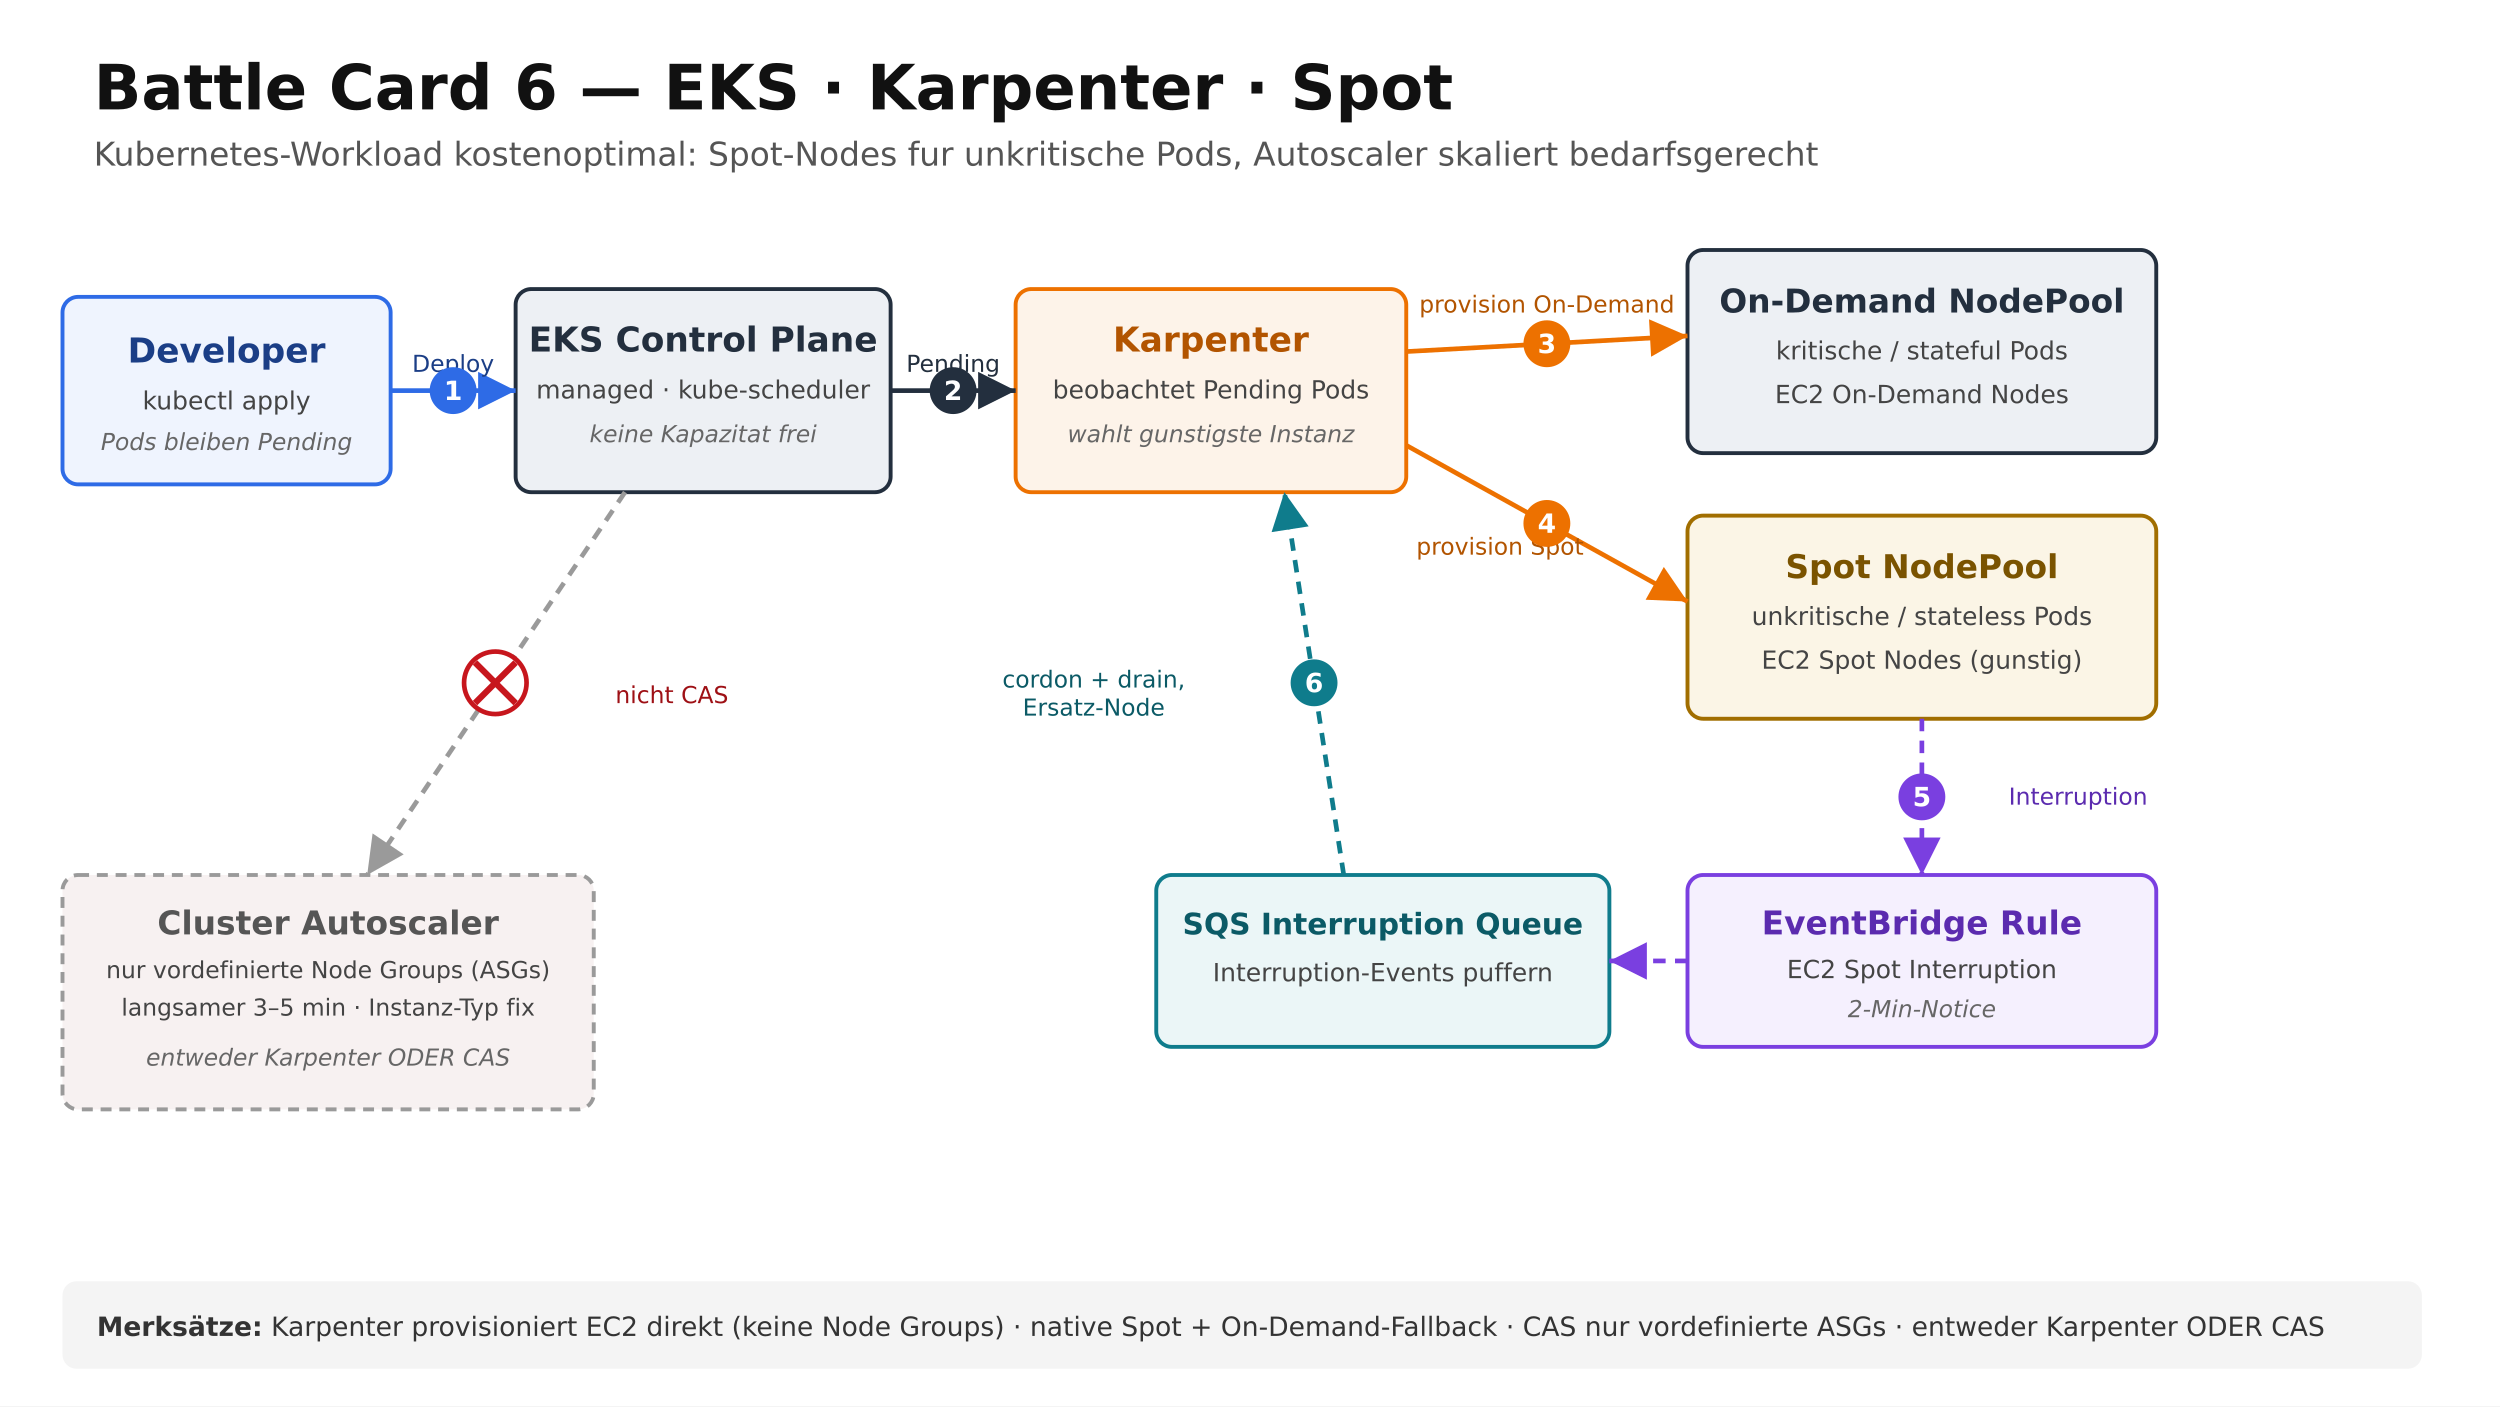
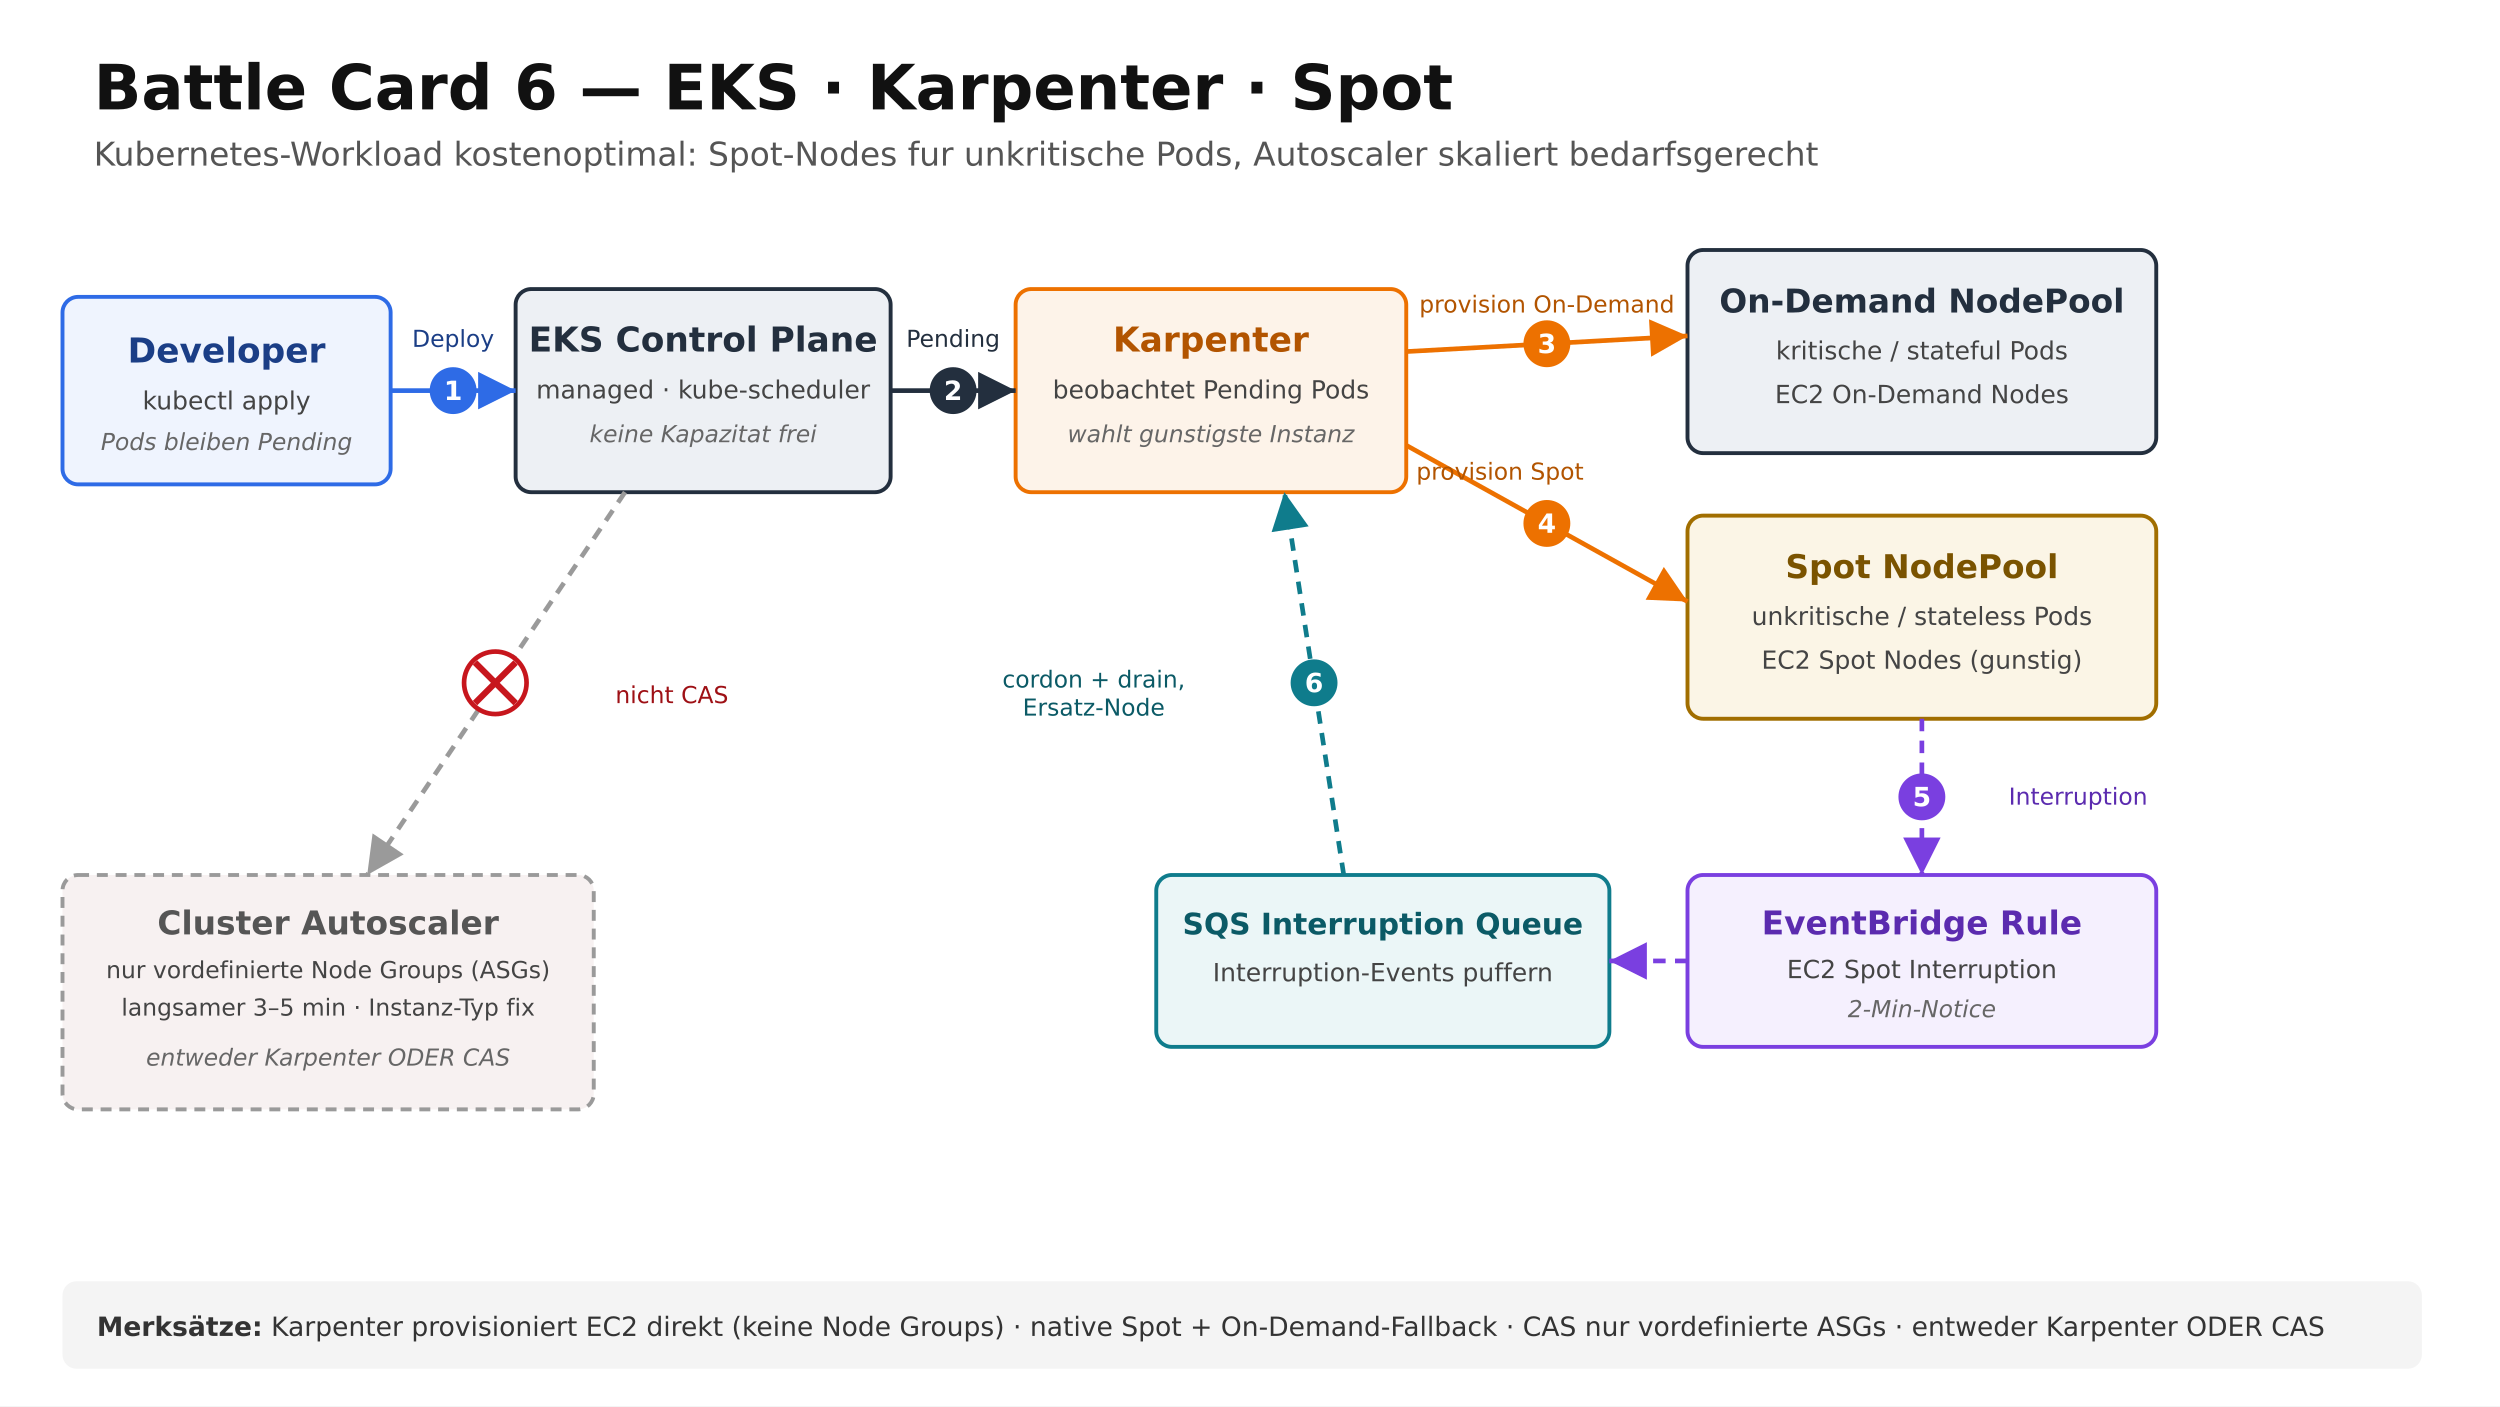
<svg xmlns="http://www.w3.org/2000/svg" viewBox="0 0 1600 900" font-family="DejaVu Sans">
  <defs>
    <marker id="arrB" markerWidth="10" markerHeight="10" refX="8" refY="4" orient="auto">
      <path d="M0,0 L8,4 L0,8 z" fill="#2E6BE6" />
    </marker>
    <marker id="arrN" markerWidth="10" markerHeight="10" refX="8" refY="4" orient="auto">
      <path d="M0,0 L8,4 L0,8 z" fill="#232F3E" />
    </marker>
    <marker id="arrO" markerWidth="10" markerHeight="10" refX="8" refY="4" orient="auto">
      <path d="M0,0 L8,4 L0,8 z" fill="#ED7100" />
    </marker>
    <marker id="arrP" markerWidth="10" markerHeight="10" refX="8" refY="4" orient="auto">
      <path d="M0,0 L8,4 L0,8 z" fill="#7A3FE0" />
    </marker>
    <marker id="arrT" markerWidth="10" markerHeight="10" refX="8" refY="4" orient="auto">
      <path d="M0,0 L8,4 L0,8 z" fill="#0F7C8C" />
    </marker>
    <marker id="arrGr" markerWidth="10" markerHeight="10" refX="8" refY="4" orient="auto">
      <path d="M0,0 L8,4 L0,8 z" fill="#9A9A9A" />
    </marker>
  </defs>
  <rect width="1600" height="900" fill="#FFFFFF" />
  <text x="60" y="70" font-size="40" font-weight="bold" fill="#111111">Battle Card 6 — EKS · Karpenter · Spot</text>
  <text x="60" y="106" font-size="21" fill="#555555">Kubernetes-Workload kostenoptimal: Spot-Nodes fur unkritische Pods, Autoscaler skaliert bedarfsgerecht</text>
  <rect x="40" y="190" width="210" height="120" rx="10" fill="#EFF4FE" stroke="#2E6BE6" stroke-width="2.5" />
  <text x="145" y="232" font-size="22" font-weight="bold" fill="#1B3E86" text-anchor="middle">Developer</text>
  <text x="145" y="262" font-size="16" fill="#444444" text-anchor="middle">kubectl apply</text>
  <text x="145" y="288" font-size="15" font-style="italic" fill="#666666" text-anchor="middle">Pods bleiben Pending</text>
  <rect x="330" y="185" width="240" height="130" rx="10" fill="#EDF0F4" stroke="#232F3E" stroke-width="2.5" />
  <text x="450" y="225" font-size="22" font-weight="bold" fill="#232F3E" text-anchor="middle">EKS Control Plane</text>
  <text x="450" y="255" font-size="16" fill="#444444" text-anchor="middle">managed · kube-scheduler</text>
  <text x="450" y="283" font-size="15" font-style="italic" fill="#666666" text-anchor="middle">keine Kapazitat frei</text>
  <rect x="650" y="185" width="250" height="130" rx="10" fill="#FDF3E9" stroke="#ED7100" stroke-width="2.5" />
  <text x="775" y="225" font-size="22" font-weight="bold" fill="#B25400" text-anchor="middle">Karpenter</text>
  <text x="775" y="255" font-size="16" fill="#444444" text-anchor="middle">beobachtet Pending Pods</text>
  <text x="775" y="283" font-size="15" font-style="italic" fill="#666666" text-anchor="middle">wahlt gunstigste Instanz</text>
  <rect x="1080" y="160" width="300" height="130" rx="10" fill="#EDF0F4" stroke="#232F3E" stroke-width="2.5" />
  <text x="1230" y="200" font-size="21" font-weight="bold" fill="#232F3E" text-anchor="middle">On-Demand NodePool</text>
  <text x="1230" y="230" font-size="16" fill="#444444" text-anchor="middle">kritische / stateful Pods</text>
  <text x="1230" y="258" font-size="16" fill="#444444" text-anchor="middle">EC2 On-Demand Nodes</text>
  <rect x="1080" y="330" width="300" height="130" rx="10" fill="#FBF5E6" stroke="#A16E00" stroke-width="2.5" />
  <text x="1230" y="370" font-size="21" font-weight="bold" fill="#7A5300" text-anchor="middle">Spot NodePool</text>
  <text x="1230" y="400" font-size="16" fill="#444444" text-anchor="middle">unkritische / stateless Pods</text>
  <text x="1230" y="428" font-size="16" fill="#444444" text-anchor="middle">EC2 Spot Nodes (gunstig)</text>
  <rect x="1080" y="560" width="300" height="110" rx="10" fill="#F5F0FE" stroke="#7A3FE0" stroke-width="2.5" />
  <text x="1230" y="598" font-size="21" font-weight="bold" fill="#5B2BAF" text-anchor="middle">EventBridge Rule</text>
  <text x="1230" y="626" font-size="16" fill="#444444" text-anchor="middle">EC2 Spot Interruption</text>
  <text x="1230" y="651" font-size="15" font-style="italic" fill="#666666" text-anchor="middle">2-Min-Notice</text>
  <rect x="740" y="560" width="290" height="110" rx="10" fill="#EBF6F7" stroke="#0F7C8C" stroke-width="2.5" />
  <text x="885" y="598" font-size="19" font-weight="bold" fill="#0B5A66" text-anchor="middle">SQS Interruption Queue</text>
  <text x="885" y="628" font-size="16" fill="#444444" text-anchor="middle">Interruption-Events puffern</text>
  <rect x="40" y="560" width="340" height="150" rx="10" fill="#F7F1F1" stroke="#9A9A9A" stroke-width="2.5" stroke-dasharray="7,5" />
  <text x="210" y="598" font-size="21" font-weight="bold" fill="#555555" text-anchor="middle">Cluster Autoscaler</text>
  <text x="210" y="626" font-size="15" fill="#444444" text-anchor="middle">nur vordefinierte Node Groups (ASGs)</text>
  <text x="210" y="650" font-size="15" fill="#444444" text-anchor="middle">langsamer 3–5 min · Instanz-Typ fix</text>
  <text x="210" y="682" font-size="15" font-style="italic" fill="#666666" text-anchor="middle">entweder Karpenter ODER CAS</text>
  <line x1="250" y1="250" x2="330" y2="250" stroke="#2E6BE6" stroke-width="3" marker-end="url(#arrB)" />
-   <text x="290" y="238" font-size="15" fill="#1B3E86" text-anchor="middle">Deploy</text>
+   <text x="290" y="222" font-size="15" fill="#1B3E86" text-anchor="middle">Deploy</text>
  <circle cx="290" cy="250" r="15" fill="#2E6BE6" />
  <text x="290" y="256" font-size="17" font-weight="bold" fill="#FFFFFF" text-anchor="middle">1</text>
  <line x1="570" y1="250" x2="650" y2="250" stroke="#232F3E" stroke-width="3" marker-end="url(#arrN)" />
-   <text x="610" y="238" font-size="15" fill="#232F3E" text-anchor="middle">Pending</text>
+   <text x="610" y="222" font-size="15" fill="#232F3E" text-anchor="middle">Pending</text>
  <circle cx="610" cy="250" r="15" fill="#232F3E" />
  <text x="610" y="256" font-size="17" font-weight="bold" fill="#FFFFFF" text-anchor="middle">2</text>
  <line x1="900" y1="225" x2="1080" y2="215" stroke="#ED7100" stroke-width="3" marker-end="url(#arrO)" />
  <text x="990" y="200" font-size="15" fill="#B25400" text-anchor="middle">provision On-Demand</text>
  <circle cx="990" cy="220" r="15" fill="#ED7100" />
  <text x="990" y="226" font-size="17" font-weight="bold" fill="#FFFFFF" text-anchor="middle">3</text>
  <line x1="900" y1="285" x2="1080" y2="385" stroke="#ED7100" stroke-width="3" marker-end="url(#arrO)" />
-   <text x="960" y="355" font-size="15" fill="#B25400" text-anchor="middle">provision Spot</text>
+   <text x="960" y="307" font-size="15" fill="#B25400" text-anchor="middle">provision Spot</text>
  <circle cx="990" cy="335" r="15" fill="#ED7100" />
  <text x="990" y="341" font-size="17" font-weight="bold" fill="#FFFFFF" text-anchor="middle">4</text>
  <line x1="1230" y1="460" x2="1230" y2="560" stroke="#7A3FE0" stroke-width="3" stroke-dasharray="8,6" marker-end="url(#arrP)" />
  <text x="1330" y="515" font-size="15" fill="#5B2BAF" text-anchor="middle">Interruption</text>
  <circle cx="1230" cy="510" r="15" fill="#7A3FE0" />
  <text x="1230" y="516" font-size="17" font-weight="bold" fill="#FFFFFF" text-anchor="middle">5</text>
  <line x1="1080" y1="615" x2="1030" y2="615" stroke="#7A3FE0" stroke-width="3" stroke-dasharray="8,6" marker-end="url(#arrP)" />
  <line x1="860" y1="560" x2="822" y2="315" stroke="#0F7C8C" stroke-width="3" stroke-dasharray="8,6" marker-end="url(#arrT)" />
  <text x="700" y="440" font-size="15" fill="#0B5A66" text-anchor="middle">cordon + drain,</text>
  <text x="700" y="458" font-size="15" fill="#0B5A66" text-anchor="middle">Ersatz-Node</text>
  <circle cx="841" cy="437" r="15" fill="#0F7C8C" />
  <text x="841" y="443" font-size="17" font-weight="bold" fill="#FFFFFF" text-anchor="middle">6</text>
  <line x1="400" y1="315" x2="235" y2="560" stroke="#9A9A9A" stroke-width="3" stroke-dasharray="8,6" marker-end="url(#arrGr)" />
  <text x="430" y="450" font-size="15" fill="#9E1015" text-anchor="middle">nicht CAS</text>
  <circle cx="317" cy="437" r="20" fill="#FFFFFF" stroke="#C7161D" stroke-width="3" />
  <line x1="304" y1="424" x2="330" y2="450" stroke="#C7161D" stroke-width="4" />
  <line x1="330" y1="424" x2="304" y2="450" stroke="#C7161D" stroke-width="4" />
  <rect x="40" y="820" width="1510" height="56" rx="9" fill="#F4F4F4" />
  <text x="62" y="855" font-size="17" fill="#333333">
    <tspan font-weight="bold">Merksätze:</tspan>  Karpenter provisioniert EC2 direkt (keine Node Groups) · native Spot + On-Demand-Fallback · CAS nur vordefinierte ASGs · entweder Karpenter ODER CAS</text>
</svg>
